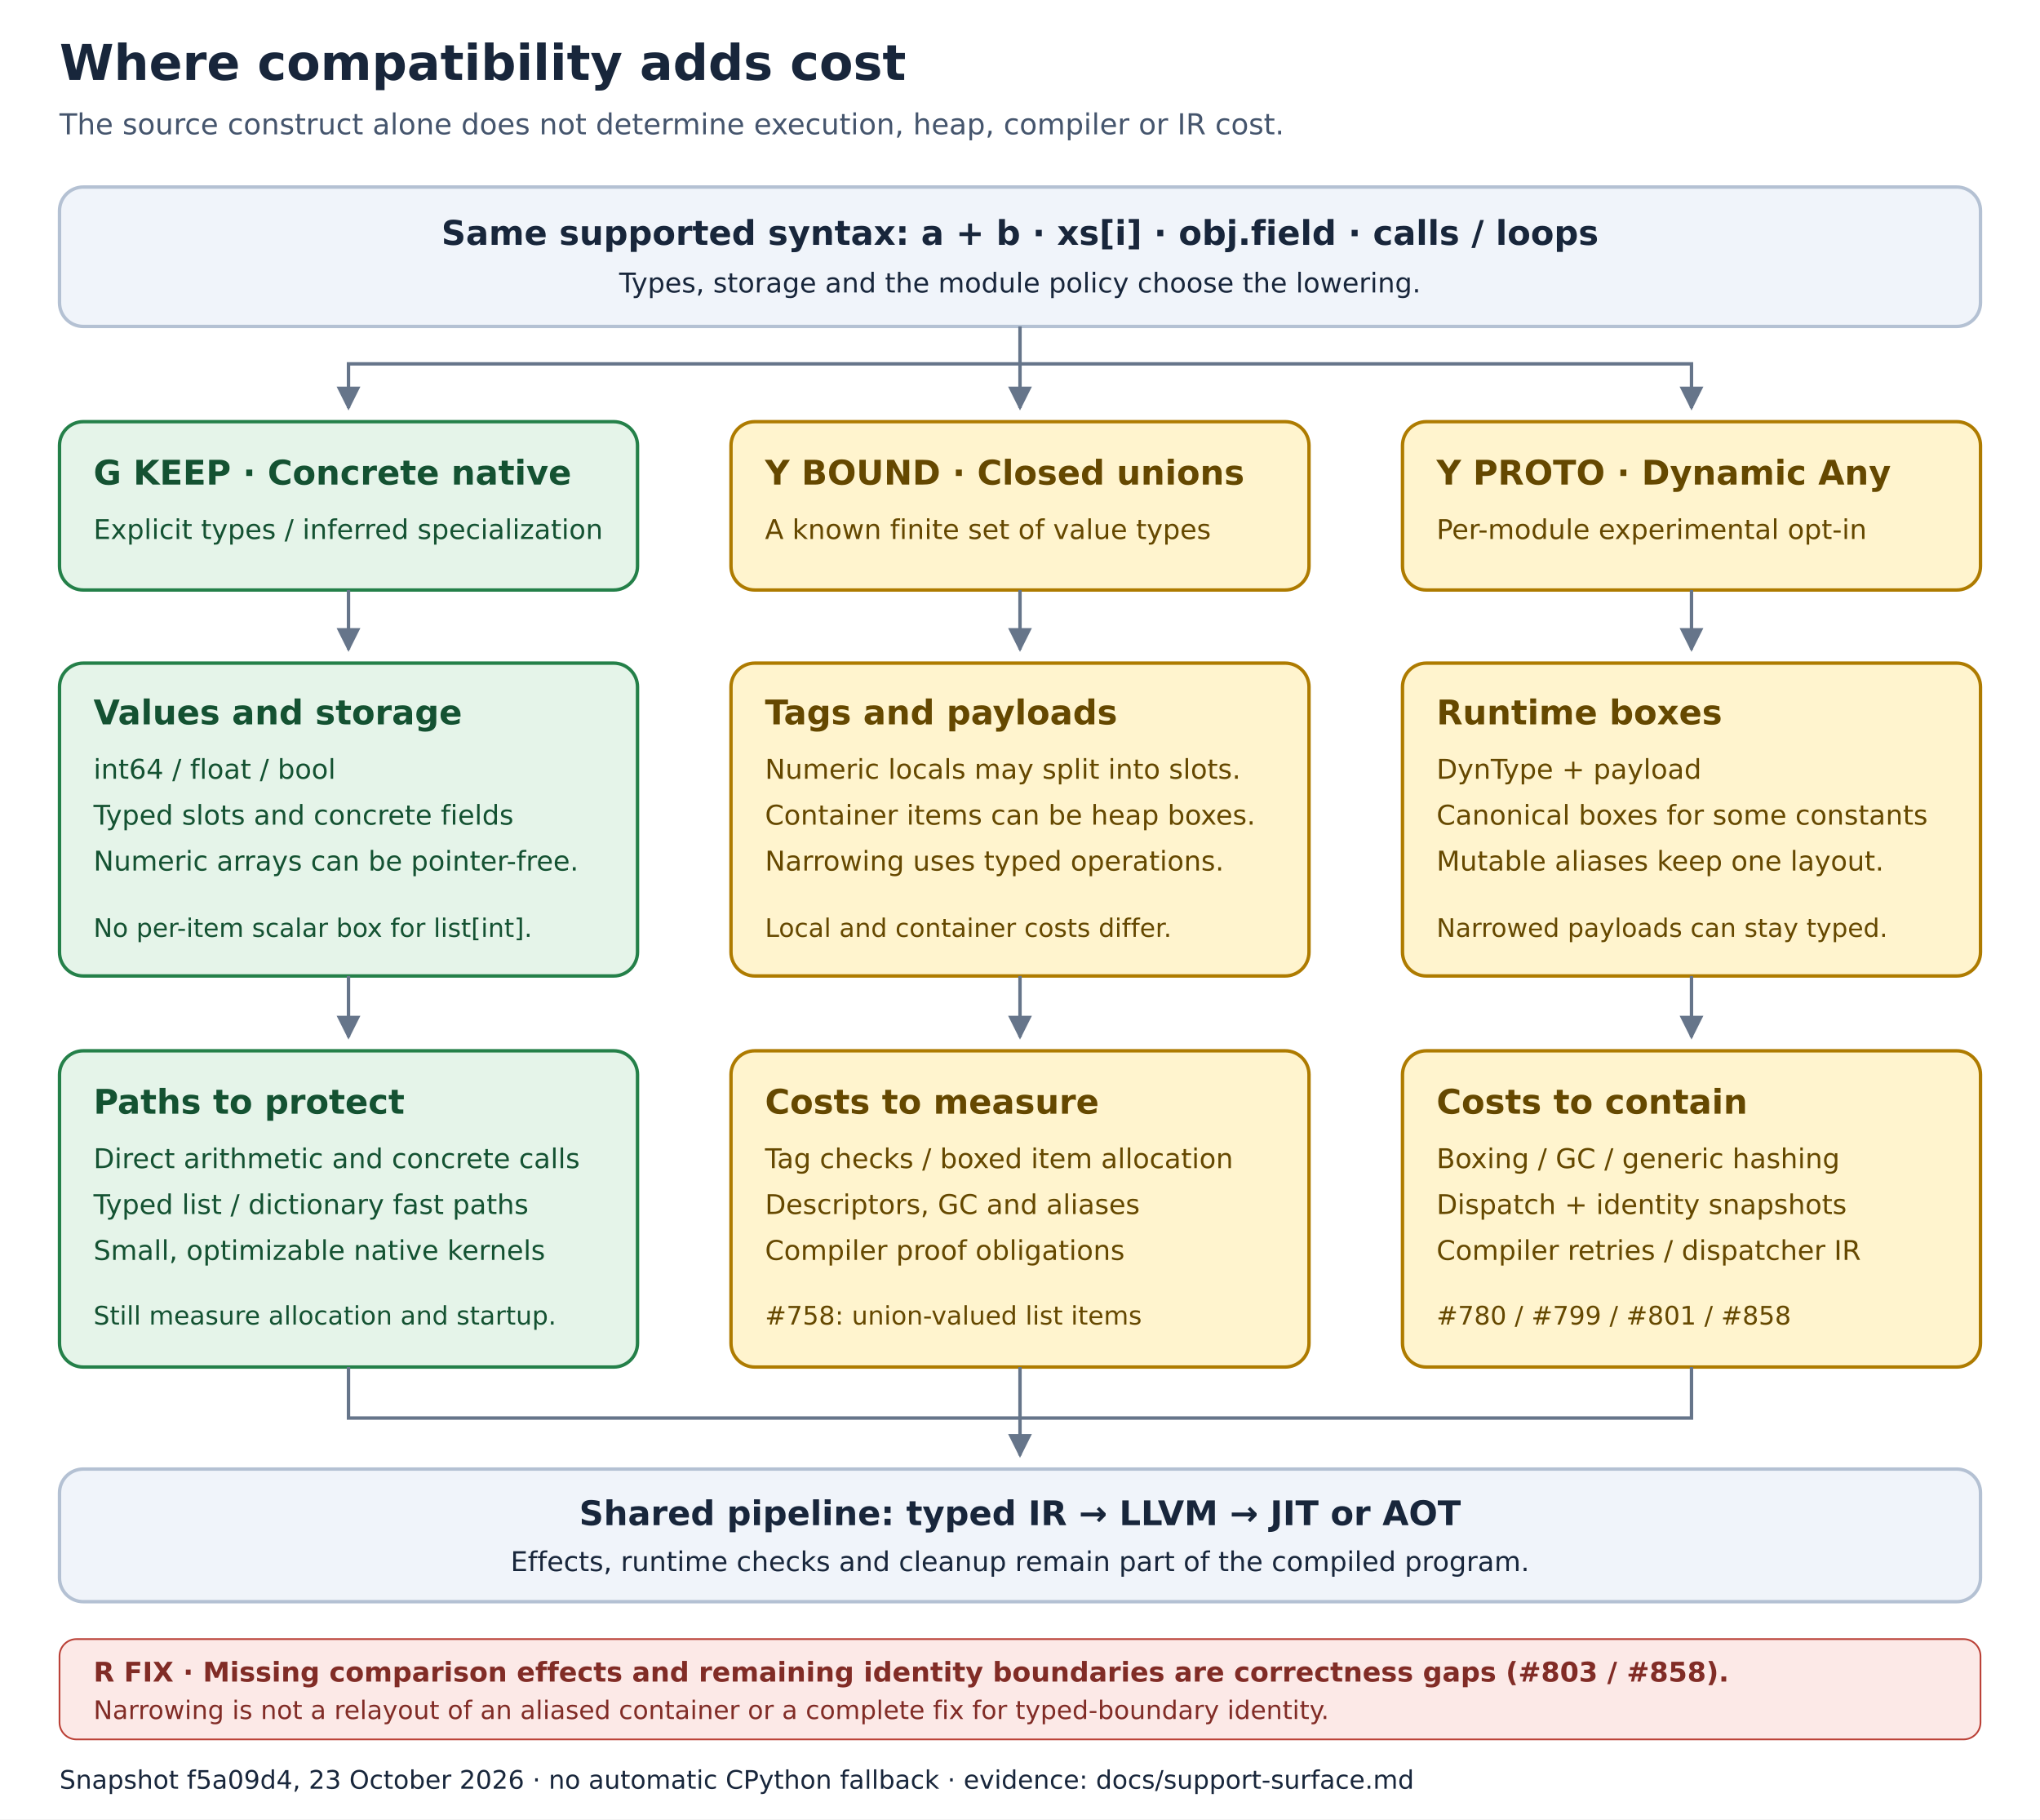
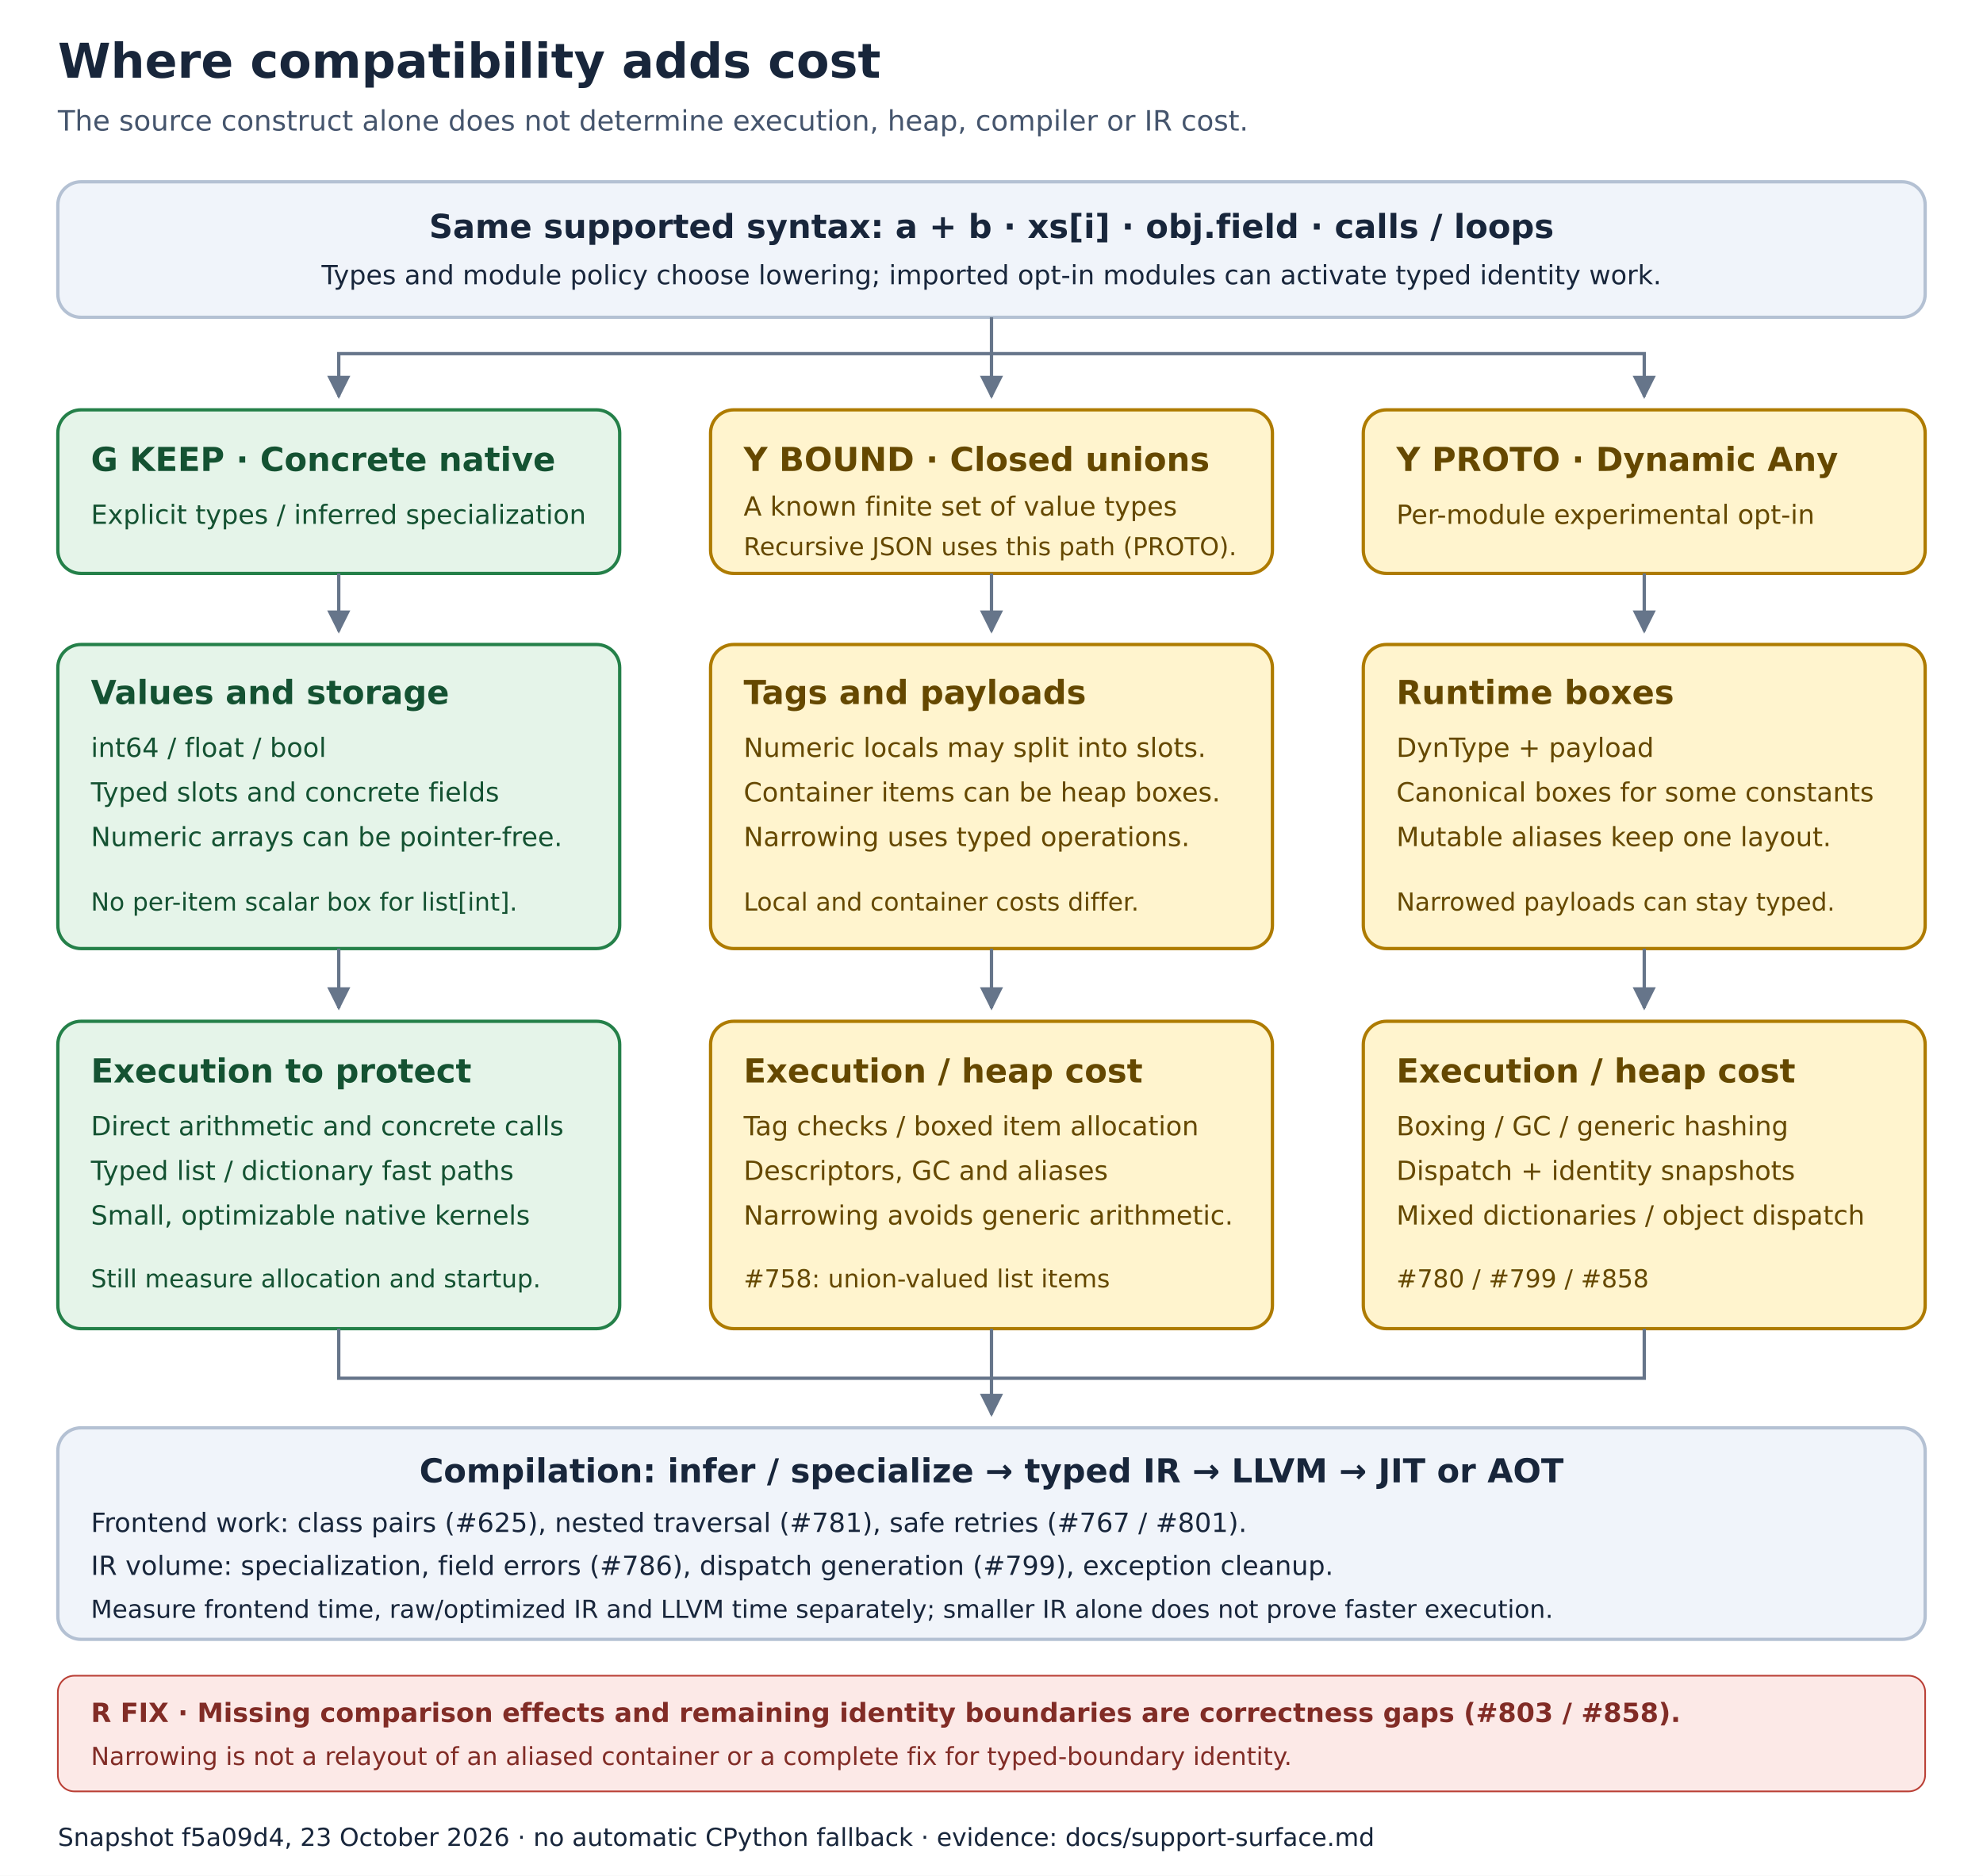
- <svg xmlns="http://www.w3.org/2000/svg" width="1200" height="1070" viewBox="0 0 1200 1070" role="img" aria-labelledby="title desc">
+ <svg xmlns="http://www.w3.org/2000/svg" width="1200" height="1135" viewBox="0 0 1200 1135" role="img" aria-labelledby="title desc">
  <defs>
    <marker id="arrow" viewBox="0 0 10 10" refX="9" refY="5" markerWidth="7" markerHeight="7" orient="auto-start-reverse">
      <path d="M0 0 L10 5 L0 10 Z" fill="#66758a" />
    </marker>
  </defs>
  <style>
    text { font-family: "DejaVu Sans", Arial, sans-serif; fill: #18263b; }
    .title { font-size: 29px; font-weight: 700; }
    .sub { font-size: 17px; fill: #45556d; }
    .head { font-size: 20px; font-weight: 700; }
    .body { font-size: 16px; }
    .small { font-size: 15px; }
    .green { fill: #145232; }
    .yellow { fill: #654800; }
    .red { fill: #812c26; }
    .edge { fill: none; stroke: #66758a; stroke-width: 2; marker-end: url(#arrow); }
    .join { fill: none; stroke: #66758a; stroke-width: 2; }
  </style>
-   <rect width="1200" height="1070" fill="#ffffff" />
+   <rect width="1200" height="1135" fill="#ffffff" />
  <text x="35" y="47" class="title">Where compatibility adds cost</text>
  <text x="35" y="79" class="sub">The source construct alone does not determine execution, heap, compiler or IR cost.</text>
  <rect x="35" y="110" width="1130" height="82" rx="14" fill="#f0f4fa" stroke="#b4c1d3" stroke-width="2" />
  <text x="600" y="144" class="head" text-anchor="middle">Same supported syntax: a + b · xs[i] · obj.field · calls / loops</text>
-   <text x="600" y="172" class="body" text-anchor="middle">Types, storage and the module policy choose the lowering.</text>
+   <text x="600" y="172" class="body" text-anchor="middle">Types and module policy choose lowering; imported opt-in modules can activate typed identity work.</text>
  <path d="M600 192 V214 H205 V240" class="edge" />
  <path d="M600 214 V240" class="edge" />
  <path d="M600 214 H995 V240" class="edge" />
  <rect x="35" y="248" width="340" height="99" rx="14" fill="#e5f4e9" stroke="#248049" stroke-width="2" />
  <text x="55" y="285" class="head green">G KEEP · Concrete native</text>
  <text x="55" y="317" class="body green">Explicit types / inferred specialization</text>
  <rect x="430" y="248" width="340" height="99" rx="14" fill="#fff4ce" stroke="#ae7b00" stroke-width="2" />
  <text x="450" y="285" class="head yellow">Y BOUND · Closed unions</text>
-   <text x="450" y="317" class="body yellow">A known finite set of value types</text>
+   <text x="450" y="312" class="body yellow">A known finite set of value types</text>
+   <text x="450" y="336" class="small yellow">Recursive JSON uses this path (PROTO).</text>
  <rect x="825" y="248" width="340" height="99" rx="14" fill="#fff4ce" stroke="#ae7b00" stroke-width="2" />
  <text x="845" y="285" class="head yellow">Y PROTO · Dynamic Any</text>
  <text x="845" y="317" class="body yellow">Per-module experimental opt-in</text>
  <path d="M205 347 V382" class="edge" />
  <path d="M600 347 V382" class="edge" />
  <path d="M995 347 V382" class="edge" />
  <rect x="35" y="390" width="340" height="184" rx="14" fill="#e5f4e9" stroke="#248049" stroke-width="2" />
  <text x="55" y="426" class="head green">Values and storage</text>
  <text x="55" y="458" class="body green">int64 / float / bool</text>
  <text x="55" y="485" class="body green">Typed slots and concrete fields</text>
  <text x="55" y="512" class="body green">Numeric arrays can be pointer-free.</text>
  <text x="55" y="551" class="small green">No per-item scalar box for list[int].</text>
  <rect x="430" y="390" width="340" height="184" rx="14" fill="#fff4ce" stroke="#ae7b00" stroke-width="2" />
  <text x="450" y="426" class="head yellow">Tags and payloads</text>
  <text x="450" y="458" class="body yellow">Numeric locals may split into slots.</text>
  <text x="450" y="485" class="body yellow">Container items can be heap boxes.</text>
  <text x="450" y="512" class="body yellow">Narrowing uses typed operations.</text>
  <text x="450" y="551" class="small yellow">Local and container costs differ.</text>
  <rect x="825" y="390" width="340" height="184" rx="14" fill="#fff4ce" stroke="#ae7b00" stroke-width="2" />
  <text x="845" y="426" class="head yellow">Runtime boxes</text>
  <text x="845" y="458" class="body yellow">DynType + payload</text>
  <text x="845" y="485" class="body yellow">Canonical boxes for some constants</text>
  <text x="845" y="512" class="body yellow">Mutable aliases keep one layout.</text>
  <text x="845" y="551" class="small yellow">Narrowed payloads can stay typed.</text>
  <path d="M205 574 V610" class="edge" />
  <path d="M600 574 V610" class="edge" />
  <path d="M995 574 V610" class="edge" />
  <rect x="35" y="618" width="340" height="186" rx="14" fill="#e5f4e9" stroke="#248049" stroke-width="2" />
-   <text x="55" y="655" class="head green">Paths to protect</text>
+   <text x="55" y="655" class="head green">Execution to protect</text>
  <text x="55" y="687" class="body green">Direct arithmetic and concrete calls</text>
  <text x="55" y="714" class="body green">Typed list / dictionary fast paths</text>
  <text x="55" y="741" class="body green">Small, optimizable native kernels</text>
  <text x="55" y="779" class="small green">Still measure allocation and startup.</text>
  <rect x="430" y="618" width="340" height="186" rx="14" fill="#fff4ce" stroke="#ae7b00" stroke-width="2" />
-   <text x="450" y="655" class="head yellow">Costs to measure</text>
+   <text x="450" y="655" class="head yellow">Execution / heap cost</text>
  <text x="450" y="687" class="body yellow">Tag checks / boxed item allocation</text>
  <text x="450" y="714" class="body yellow">Descriptors, GC and aliases</text>
-   <text x="450" y="741" class="body yellow">Compiler proof obligations</text>
+   <text x="450" y="741" class="body yellow">Narrowing avoids generic arithmetic.</text>
  <text x="450" y="779" class="small yellow">#758: union-valued list items</text>
  <rect x="825" y="618" width="340" height="186" rx="14" fill="#fff4ce" stroke="#ae7b00" stroke-width="2" />
-   <text x="845" y="655" class="head yellow">Costs to contain</text>
+   <text x="845" y="655" class="head yellow">Execution / heap cost</text>
  <text x="845" y="687" class="body yellow">Boxing / GC / generic hashing</text>
  <text x="845" y="714" class="body yellow">Dispatch + identity snapshots</text>
-   <text x="845" y="741" class="body yellow">Compiler retries / dispatcher IR</text>
-   <text x="845" y="779" class="small yellow">#780 / #799 / #801 / #858</text>
+   <text x="845" y="741" class="body yellow">Mixed dictionaries / object dispatch</text>
+   <text x="845" y="779" class="small yellow">#780 / #799 / #858</text>
  <path d="M205 804 V834 H600 M995 804 V834 H600" class="join" />
  <path d="M600 804 V856" class="edge" />
-   <rect x="35" y="864" width="1130" height="78" rx="14" fill="#f0f4fa" stroke="#b4c1d3" stroke-width="2" />
-   <text x="600" y="897" class="head" text-anchor="middle">Shared pipeline: typed IR → LLVM → JIT or AOT</text>
-   <text x="600" y="924" class="body" text-anchor="middle">Effects, runtime checks and cleanup remain part of the compiled program.</text>
-   <rect x="35" y="964" width="1130" height="59" rx="10" fill="#fce9e7" stroke="#ba4036" />
-   <text x="55" y="989" class="body red" font-weight="700">R FIX · Missing comparison effects and remaining identity boundaries are correctness gaps (#803 / #858).</text>
-   <text x="55" y="1011" class="small red">Narrowing is not a relayout of an aliased container or a complete fix for typed-boundary identity.</text>
-   <text x="35" y="1052" class="small">Snapshot f5a09d4, 23 October 2026 · no automatic CPython fallback · evidence: docs/support-surface.md</text>
+   <rect x="35" y="864" width="1130" height="128" rx="14" fill="#f0f4fa" stroke="#b4c1d3" stroke-width="2" />
+   <text x="600" y="897" class="head" text-anchor="middle">Compilation: infer / specialize → typed IR → LLVM → JIT or AOT</text>
+   <text x="55" y="927" class="body">Frontend work: class pairs (#625), nested traversal (#781), safe retries (#767 / #801).</text>
+   <text x="55" y="953" class="body">IR volume: specialization, field errors (#786), dispatch generation (#799), exception cleanup.</text>
+   <text x="55" y="979" class="small">Measure frontend time, raw/optimized IR and LLVM time separately; smaller IR alone does not prove faster execution.</text>
+   <rect x="35" y="1014" width="1130" height="70" rx="10" fill="#fce9e7" stroke="#ba4036" />
+   <text x="55" y="1042" class="body red" font-weight="700">R FIX · Missing comparison effects and remaining identity boundaries are correctness gaps (#803 / #858).</text>
+   <text x="55" y="1068" class="small red">Narrowing is not a relayout of an aliased container or a complete fix for typed-boundary identity.</text>
+   <text x="35" y="1117" class="small">Snapshot f5a09d4, 23 October 2026 · no automatic CPython fallback · evidence: docs/support-surface.md</text>
</svg>
